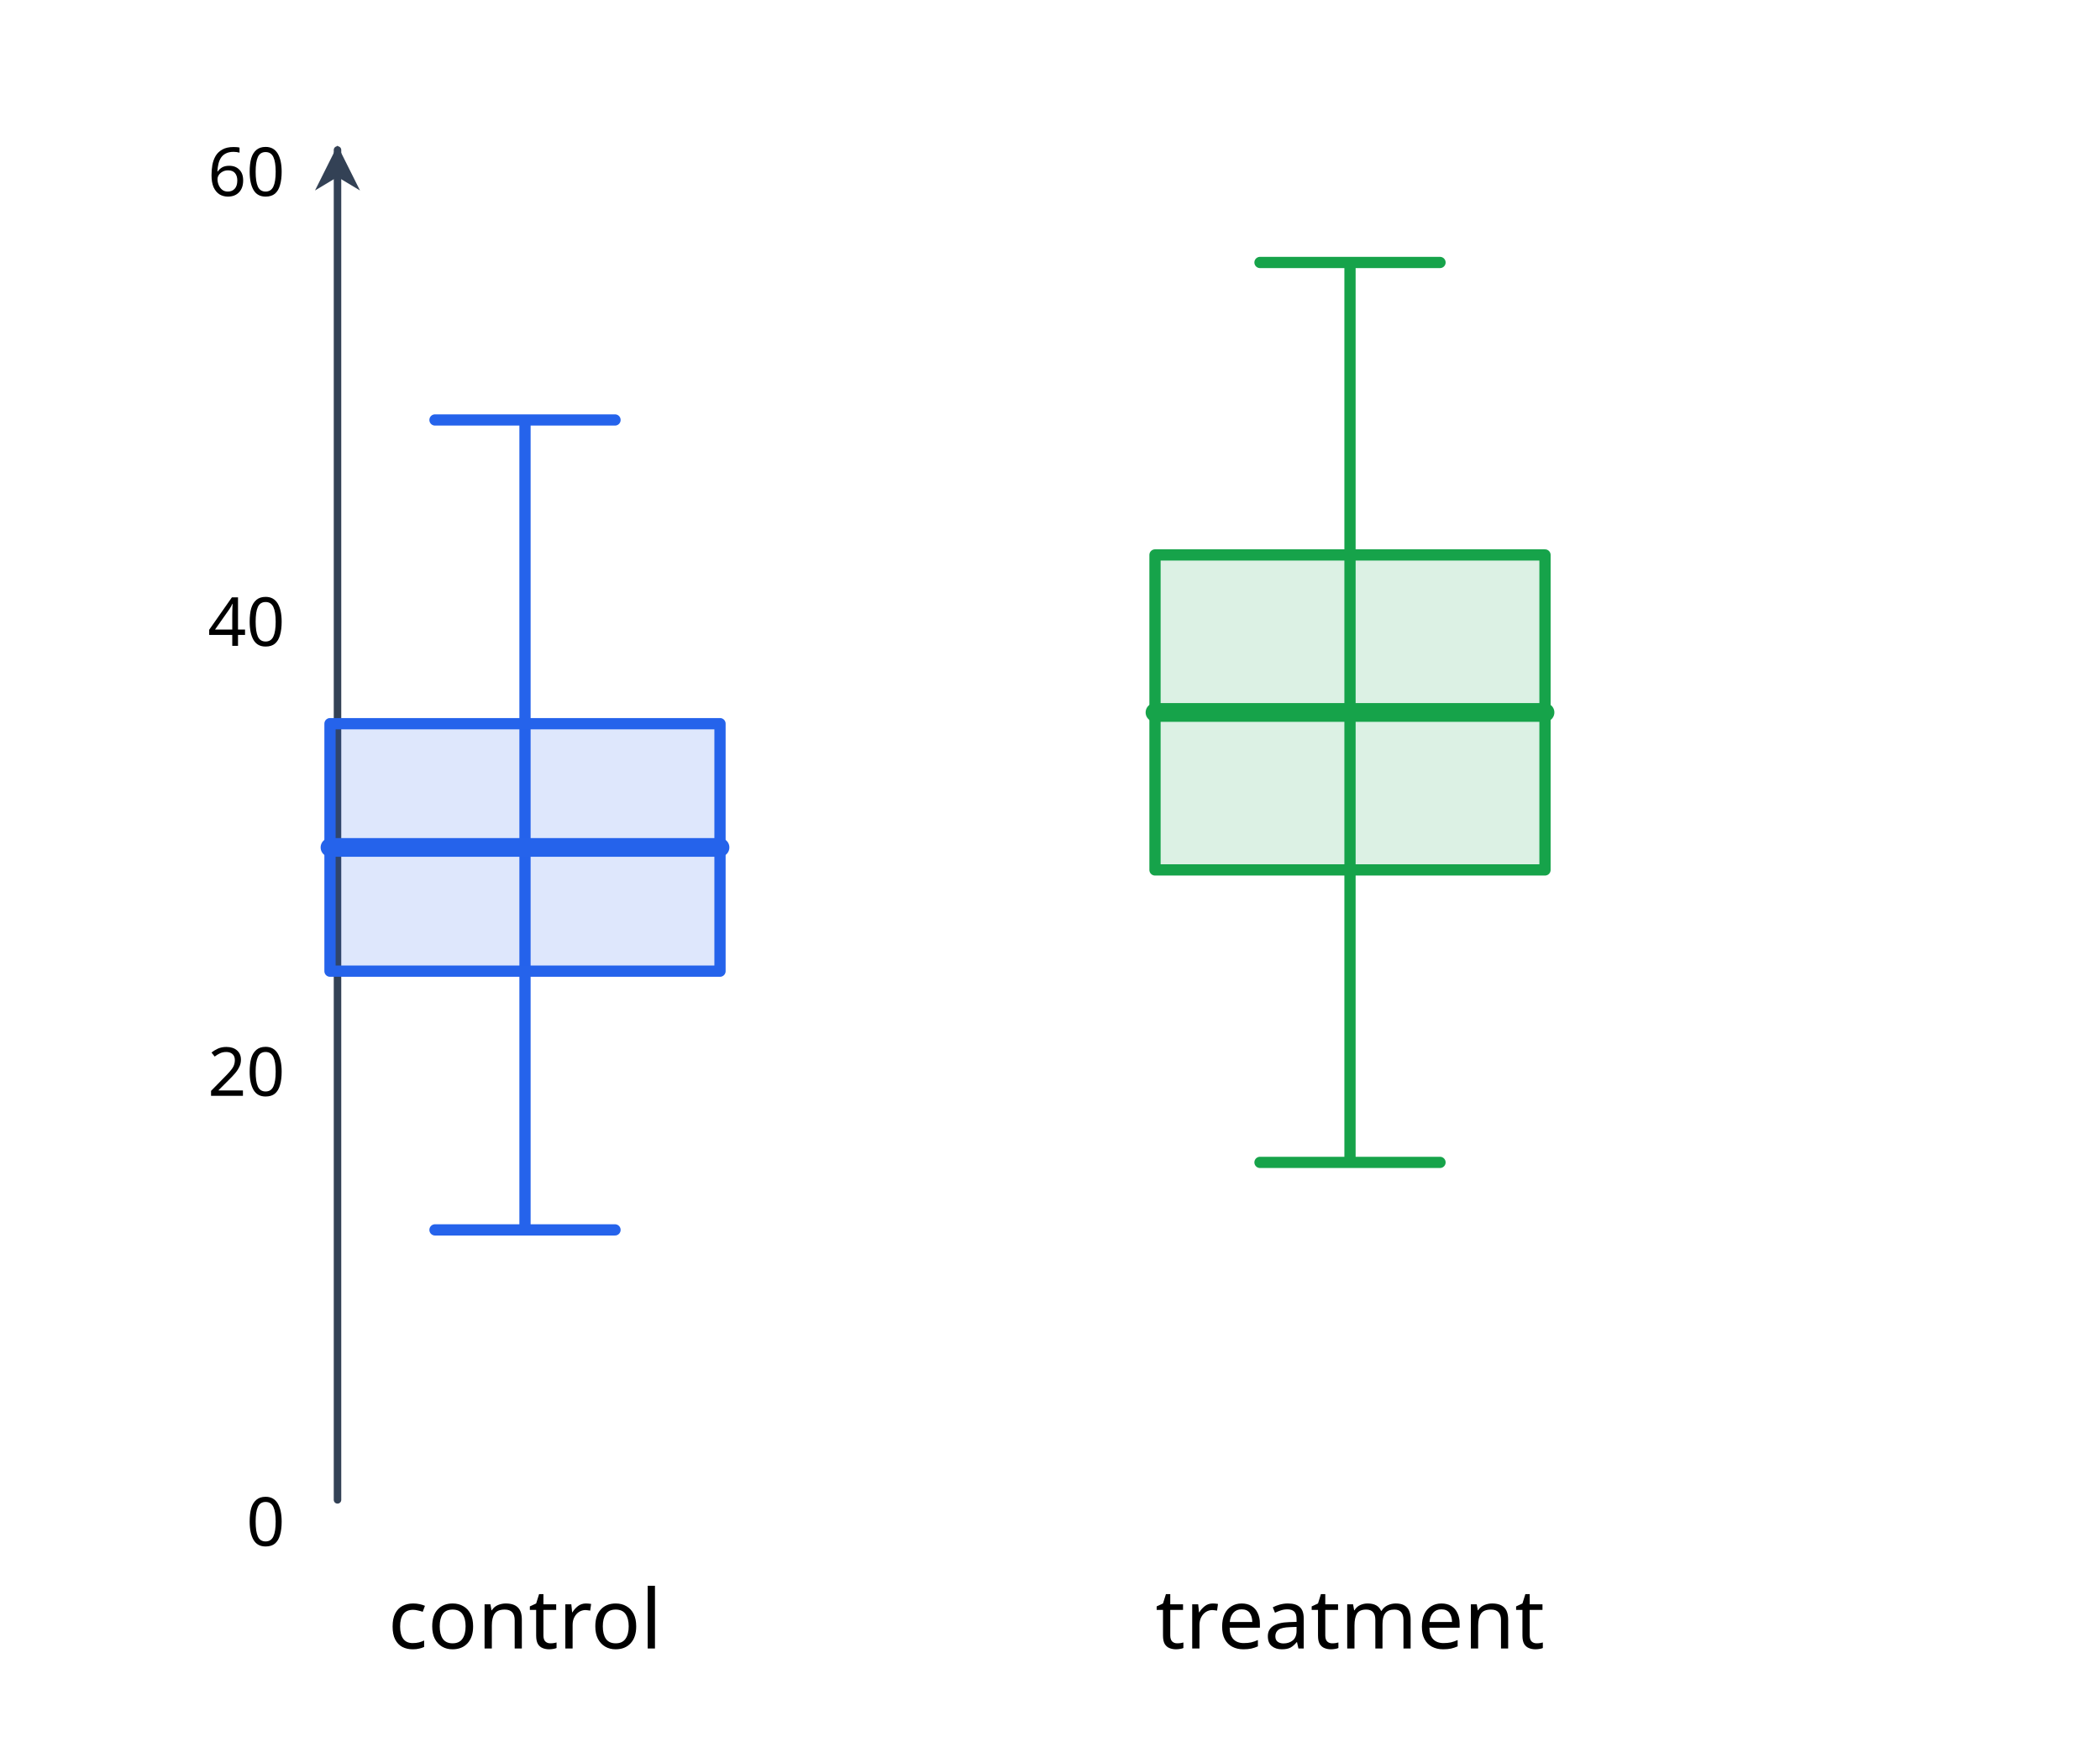
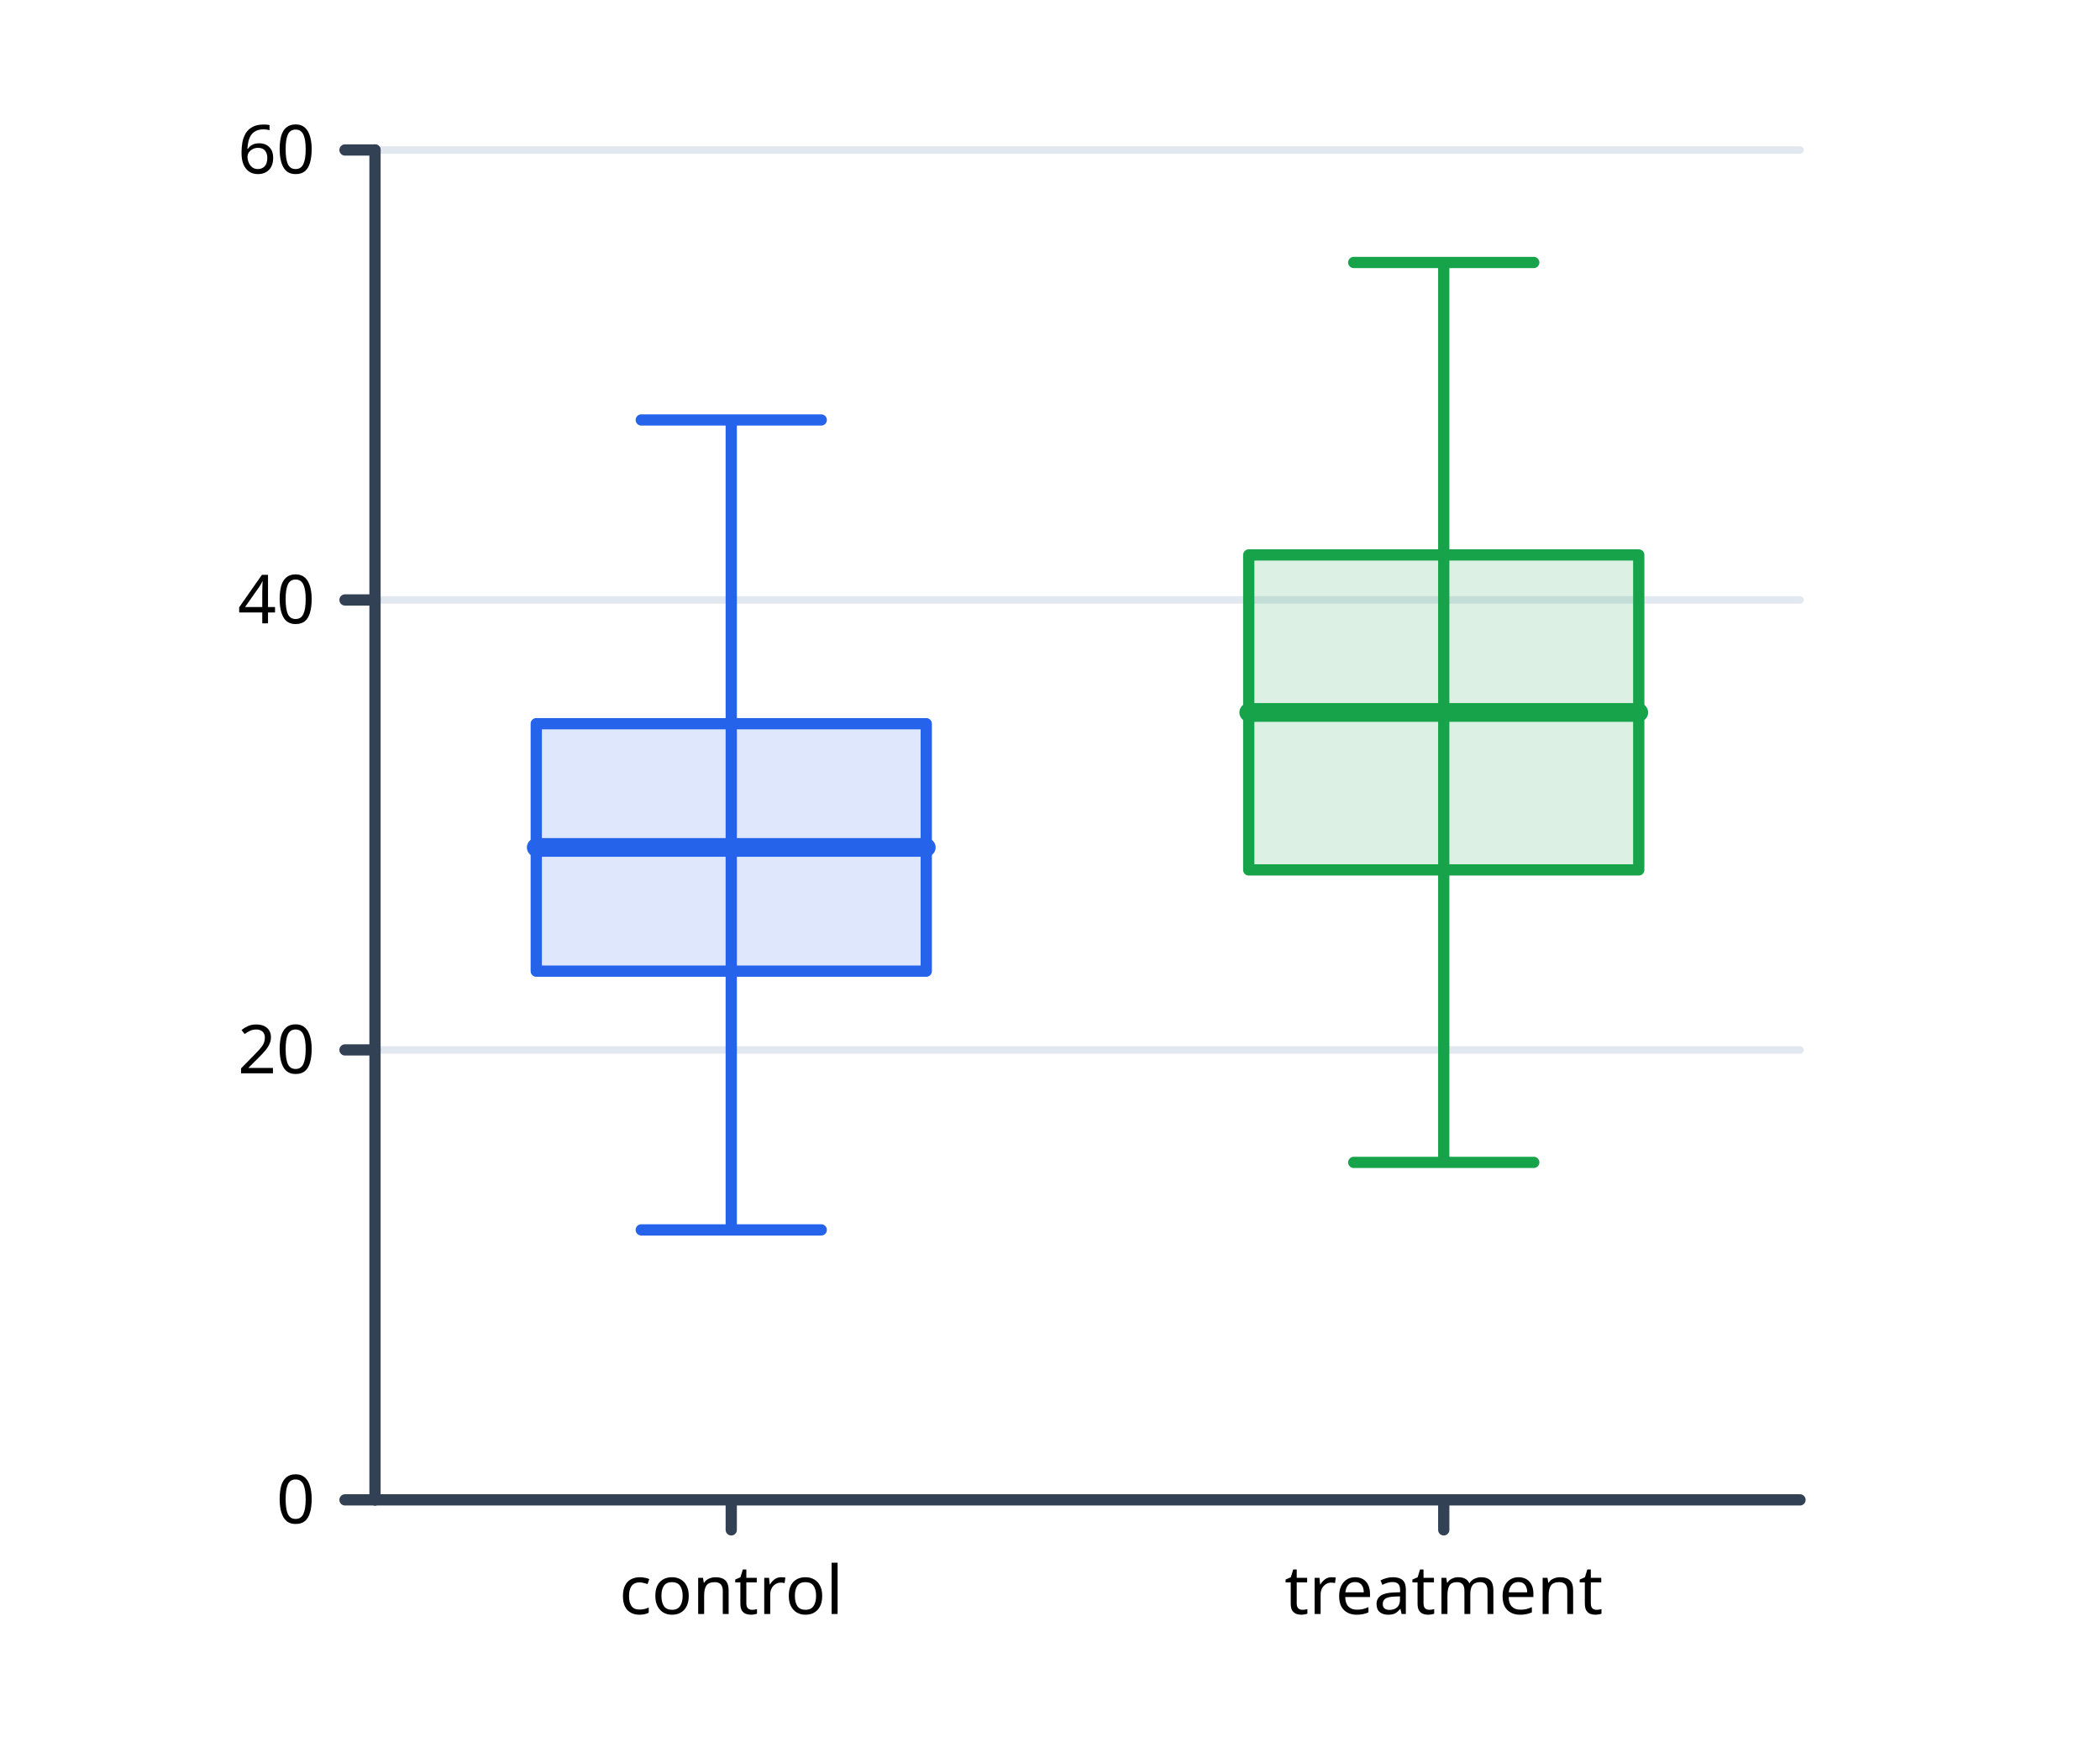
<svg xmlns="http://www.w3.org/2000/svg" width="280" height="235" viewBox="0 0 280 235">
-   <defs>
-     <marker markerWidth="6" markerHeight="6" viewBox="0 0 10 10" id="arrow-stealth-334155" refX="9" refY="5" orient="auto">
-       <path d="M 0 0 L 10 5 L 0 10 L 3 5 z" fill="#334155" />
-     </marker>
-   </defs>
-   <g>
-     <path d="M 45 200 L 45 20" stroke="#334155" stroke-width="1" stroke-opacity="1" stroke-linecap="round" stroke-linejoin="round" fill="none" fill-opacity="1" opacity="1" marker-end="url(#arrow-stealth-334155)" />
-   </g>
-   <text x="38" y="203" font-family="sans-serif" font-size="9" font-weight="normal" fill="#000000" text-anchor="end" dominant-baseline="middle">0</text>
-   <text x="38" y="143" font-family="sans-serif" font-size="9" font-weight="normal" fill="#000000" text-anchor="end" dominant-baseline="middle">20</text>
-   <text x="38" y="83" font-family="sans-serif" font-size="9" font-weight="normal" fill="#000000" text-anchor="end" dominant-baseline="middle">40</text>
-   <text x="38" y="23" font-family="sans-serif" font-size="9" font-weight="normal" fill="#000000" text-anchor="end" dominant-baseline="middle">60</text>
-   <path d="M 70 56 L 70 164 M 58 56 L 82 56 M 58 164 L 82 164" stroke="#2563eb" stroke-width="1.5" stroke-opacity="1" stroke-linecap="round" stroke-linejoin="round" fill="none" fill-opacity="1" opacity="1" />
-   <path d="M 44 129.5 L 96 129.5 L 96 96.5 L 44 96.5 Z" stroke="#2563eb" stroke-width="1.5" stroke-opacity="1" stroke-linecap="round" stroke-linejoin="round" fill="#2563eb" fill-opacity="0.15" opacity="1" />
-   <line x1="44" y1="113" x2="96" y2="113" stroke="#2563eb" stroke-width="2.5" stroke-opacity="1" stroke-linecap="round" stroke-linejoin="round" fill="none" fill-opacity="1" opacity="1" />
-   <text x="70" y="216" font-family="sans-serif" font-size="11" font-weight="normal" fill="#000000" text-anchor="middle" dominant-baseline="middle">control</text>
-   <path d="M 180 35 L 180 155 M 168 35 L 192 35 M 168 155 L 192 155" stroke="#16a34a" stroke-width="1.5" stroke-opacity="1" stroke-linecap="round" stroke-linejoin="round" fill="none" fill-opacity="1" opacity="1" />
-   <path d="M 154 116 L 206 116 L 206 74 L 154 74 Z" stroke="#16a34a" stroke-width="1.5" stroke-opacity="1" stroke-linecap="round" stroke-linejoin="round" fill="#16a34a" fill-opacity="0.15" opacity="1" />
-   <line x1="154" y1="95" x2="206" y2="95" stroke="#16a34a" stroke-width="2.5" stroke-opacity="1" stroke-linecap="round" stroke-linejoin="round" fill="none" fill-opacity="1" opacity="1" />
-   <text x="180" y="216" font-family="sans-serif" font-size="11" font-weight="normal" fill="#000000" text-anchor="middle" dominant-baseline="middle">treatment</text>
+   <line x1="50" y1="200" x2="240" y2="200" stroke="#e2e8f0" stroke-width="1" stroke-opacity="1" stroke-linecap="round" stroke-linejoin="round" fill="none" fill-opacity="1" opacity="1" />
+   <line x1="50" y1="140" x2="240" y2="140" stroke="#e2e8f0" stroke-width="1" stroke-opacity="1" stroke-linecap="round" stroke-linejoin="round" fill="none" fill-opacity="1" opacity="1" />
+   <line x1="50" y1="80" x2="240" y2="80" stroke="#e2e8f0" stroke-width="1" stroke-opacity="1" stroke-linecap="round" stroke-linejoin="round" fill="none" fill-opacity="1" opacity="1" />
+   <line x1="50" y1="20" x2="240" y2="20" stroke="#e2e8f0" stroke-width="1" stroke-opacity="1" stroke-linecap="round" stroke-linejoin="round" fill="none" fill-opacity="1" opacity="1" />
+   <line x1="50" y1="200" x2="240" y2="200" stroke="#334155" stroke-width="1.5" stroke-opacity="1" stroke-linecap="round" stroke-linejoin="round" fill="none" fill-opacity="1" opacity="1" />
+   <line x1="50" y1="200" x2="50" y2="20" stroke="#334155" stroke-width="1.5" stroke-opacity="1" stroke-linecap="round" stroke-linejoin="round" fill="none" fill-opacity="1" opacity="1" />
+   <line x1="97.5" y1="200" x2="97.5" y2="204" stroke="#334155" stroke-width="1.5" stroke-opacity="1" stroke-linecap="round" stroke-linejoin="round" fill="none" fill-opacity="1" opacity="1" />
+   <text x="97.5" y="212.1" font-family="sans-serif" font-size="9" font-weight="normal" fill="#000000" text-anchor="middle" dominant-baseline="middle">control</text>
+   <line x1="192.5" y1="200" x2="192.5" y2="204" stroke="#334155" stroke-width="1.5" stroke-opacity="1" stroke-linecap="round" stroke-linejoin="round" fill="none" fill-opacity="1" opacity="1" />
+   <text x="192.5" y="212.1" font-family="sans-serif" font-size="9" font-weight="normal" fill="#000000" text-anchor="middle" dominant-baseline="middle">treatment</text>
+   <line x1="46" y1="200" x2="50" y2="200" stroke="#334155" stroke-width="1.5" stroke-opacity="1" stroke-linecap="round" stroke-linejoin="round" fill="none" fill-opacity="1" opacity="1" />
+   <text x="42" y="200" font-family="sans-serif" font-size="9" font-weight="normal" fill="#000000" text-anchor="end" dominant-baseline="middle">0</text>
+   <line x1="46" y1="140" x2="50" y2="140" stroke="#334155" stroke-width="1.5" stroke-opacity="1" stroke-linecap="round" stroke-linejoin="round" fill="none" fill-opacity="1" opacity="1" />
+   <text x="42" y="140" font-family="sans-serif" font-size="9" font-weight="normal" fill="#000000" text-anchor="end" dominant-baseline="middle">20</text>
+   <line x1="46" y1="80" x2="50" y2="80" stroke="#334155" stroke-width="1.5" stroke-opacity="1" stroke-linecap="round" stroke-linejoin="round" fill="none" fill-opacity="1" opacity="1" />
+   <text x="42" y="80" font-family="sans-serif" font-size="9" font-weight="normal" fill="#000000" text-anchor="end" dominant-baseline="middle">40</text>
+   <line x1="46" y1="20" x2="50" y2="20" stroke="#334155" stroke-width="1.5" stroke-opacity="1" stroke-linecap="round" stroke-linejoin="round" fill="none" fill-opacity="1" opacity="1" />
+   <text x="42" y="20" font-family="sans-serif" font-size="9" font-weight="normal" fill="#000000" text-anchor="end" dominant-baseline="middle">60</text>
+   <path d="M 97.5 56 L 97.5 164 M 85.5 56 L 109.5 56 M 85.5 164 L 109.5 164" stroke="#2563eb" stroke-width="1.5" stroke-opacity="1" stroke-linecap="round" stroke-linejoin="round" fill="none" fill-opacity="1" opacity="1" />
+   <path d="M 71.5 129.5 L 123.5 129.5 L 123.5 96.5 L 71.5 96.5 Z" stroke="#2563eb" stroke-width="1.5" stroke-opacity="1" stroke-linecap="round" stroke-linejoin="round" fill="#2563eb" fill-opacity="0.15" opacity="1" />
+   <line x1="71.5" y1="113" x2="123.5" y2="113" stroke="#2563eb" stroke-width="2.5" stroke-opacity="1" stroke-linecap="round" stroke-linejoin="round" fill="none" fill-opacity="1" opacity="1" />
+   <path d="M 192.5 35 L 192.5 155 M 180.5 35 L 204.5 35 M 180.5 155 L 204.5 155" stroke="#16a34a" stroke-width="1.5" stroke-opacity="1" stroke-linecap="round" stroke-linejoin="round" fill="none" fill-opacity="1" opacity="1" />
+   <path d="M 166.5 116 L 218.5 116 L 218.5 74 L 166.5 74 Z" stroke="#16a34a" stroke-width="1.5" stroke-opacity="1" stroke-linecap="round" stroke-linejoin="round" fill="#16a34a" fill-opacity="0.15" opacity="1" />
+   <line x1="166.5" y1="95" x2="218.5" y2="95" stroke="#16a34a" stroke-width="2.5" stroke-opacity="1" stroke-linecap="round" stroke-linejoin="round" fill="none" fill-opacity="1" opacity="1" />
</svg>
